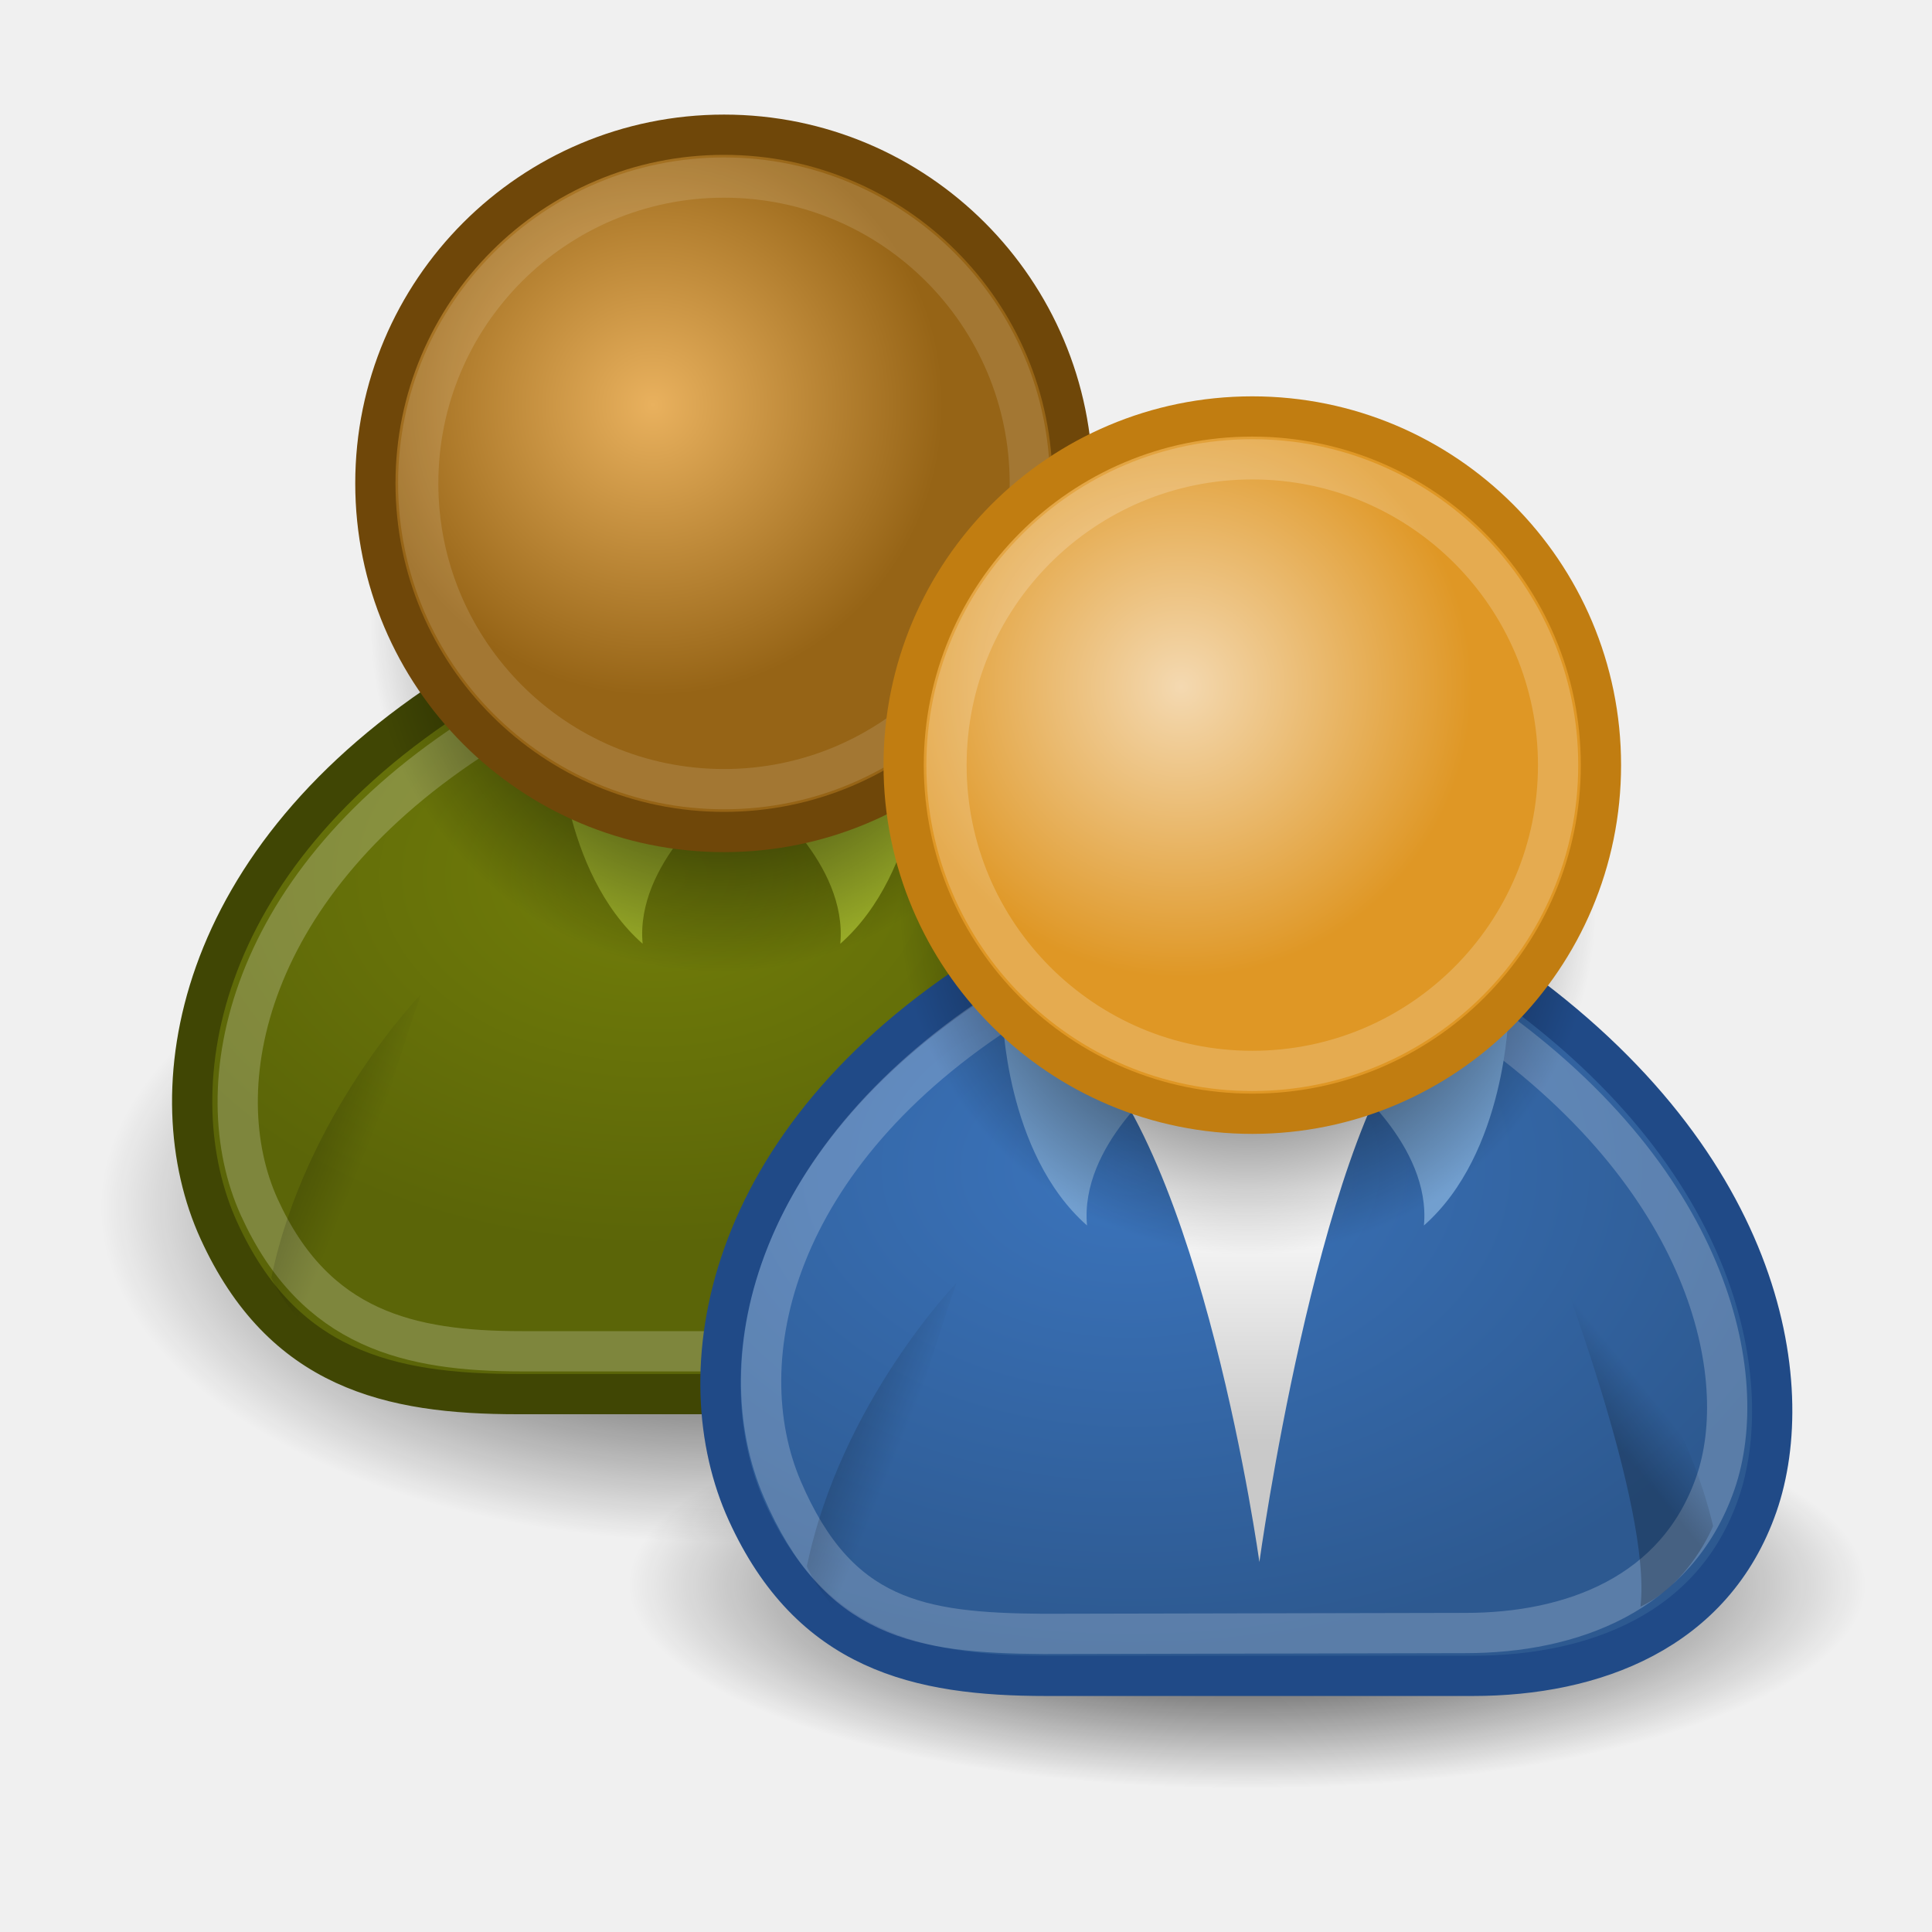
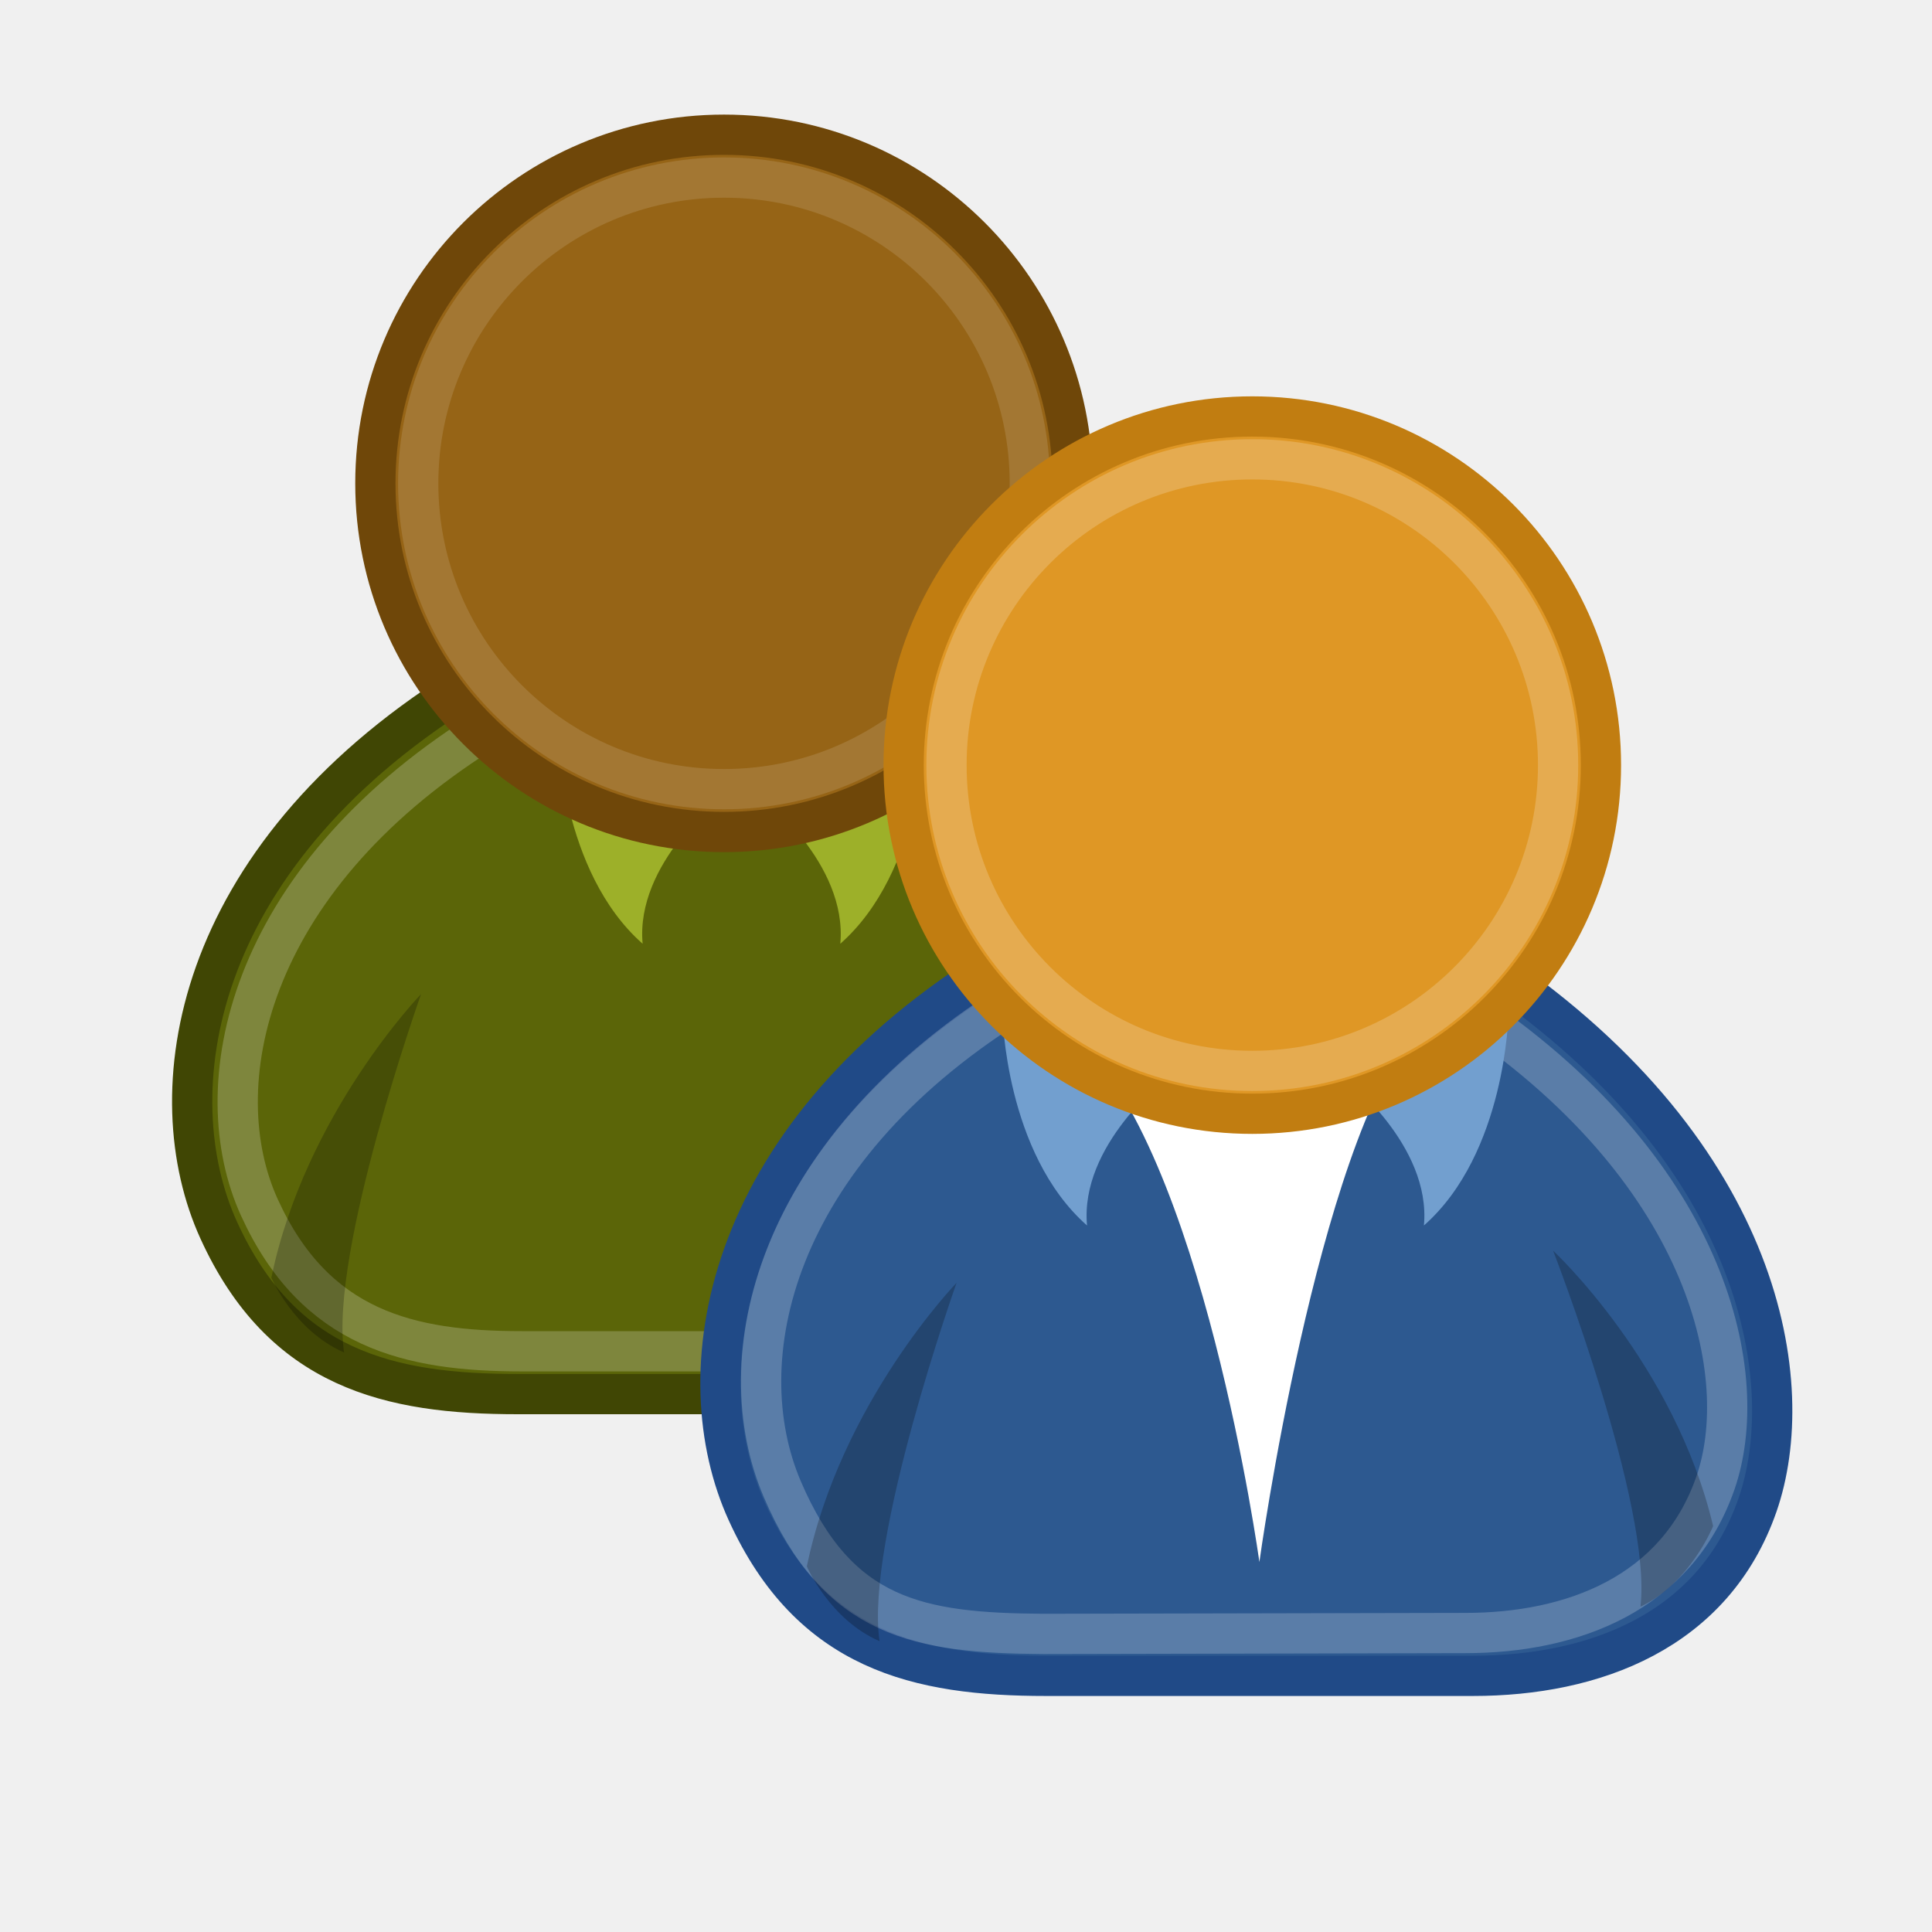
<svg xmlns="http://www.w3.org/2000/svg" xmlns:xlink="http://www.w3.org/1999/xlink" width="48px" height="48px" id="svg2108">
  <defs id="defs3">
    <linearGradient id="linearGradient4356">
      <stop style="stop-color:#000000;stop-opacity:1;" offset="0" id="stop4358" />
      <stop style="stop-color:#000000;stop-opacity:0;" offset="1" id="stop4360" />
    </linearGradient>
    <linearGradient id="linearGradient4344">
      <stop style="stop-color:#727e0a;stop-opacity:1;" offset="0" id="stop4346" />
      <stop style="stop-color:#5b6508;stop-opacity:1;" offset="1" id="stop4348" />
    </linearGradient>
    <linearGradient id="linearGradient4338">
      <stop id="stop4340" offset="0" style="stop-color:#e9b15e;stop-opacity:1;" />
      <stop id="stop4342" offset="1" style="stop-color:#966416;stop-opacity:1;" />
    </linearGradient>
    <linearGradient id="linearGradient4163">
      <stop style="stop-color:#3b74bc;stop-opacity:1;" offset="0" id="stop4165" />
      <stop style="stop-color:#2d5990;stop-opacity:1;" offset="1" id="stop4167" />
    </linearGradient>
    <linearGradient id="linearGradient3824">
      <stop style="stop-color:#ffffff;stop-opacity:1;" offset="0" id="stop3826" />
      <stop style="stop-color:#c9c9c9;stop-opacity:1;" offset="1" id="stop3828" />
    </linearGradient>
    <linearGradient id="linearGradient3816">
      <stop style="stop-color:#000000;stop-opacity:1;" offset="0" id="stop3818" />
      <stop style="stop-color:#000000;stop-opacity:0;" offset="1" id="stop3820" />
    </linearGradient>
    <linearGradient id="linearGradient3800">
      <stop style="stop-color:#f4d9b1;stop-opacity:1;" offset="0" id="stop3802" />
      <stop style="stop-color:#df9725;stop-opacity:1;" offset="1" id="stop3804" />
    </linearGradient>
-     <radialGradient xlink:href="#linearGradient3800" id="radialGradient3806" cx="29.345" cy="17.064" fx="29.345" fy="17.064" r="9.162" gradientUnits="userSpaceOnUse" />
-     <radialGradient xlink:href="#linearGradient3816" id="radialGradient3822" cx="31.113" cy="19.009" fx="31.113" fy="19.009" r="8.662" gradientUnits="userSpaceOnUse" />
-     <linearGradient xlink:href="#linearGradient3824" id="linearGradient3830" x1="30.936" y1="29.553" x2="30.936" y2="35.803" gradientUnits="userSpaceOnUse" />
-     <radialGradient xlink:href="#linearGradient4163" id="radialGradient4169" cx="28.09" cy="27.203" fx="28.09" fy="27.203" r="13.565" gradientTransform="matrix(1.297564,2.881172e-16,-1.964720e-16,0.884831,-8.358505,4.940469)" gradientUnits="userSpaceOnUse" />
-     <radialGradient xlink:href="#linearGradient3800" id="radialGradient4171" gradientUnits="userSpaceOnUse" cx="29.345" cy="17.064" fx="29.345" fy="17.064" r="9.162" gradientTransform="matrix(0.787998,3.877637e-16,-3.877637e-16,0.787998,6.221198,3.617627)" />
-     <linearGradient xlink:href="#linearGradient3824" id="linearGradient4175" gradientUnits="userSpaceOnUse" x1="30.936" y1="29.553" x2="30.936" y2="35.803" gradientTransform="translate(0.707108,0)" />
-     <radialGradient xlink:href="#linearGradient3816" id="radialGradient4179" gradientUnits="userSpaceOnUse" cx="31.113" cy="19.009" fx="31.113" fy="19.009" r="8.662" />
-     <linearGradient xlink:href="#linearGradient3824" id="linearGradient4326" gradientUnits="userSpaceOnUse" gradientTransform="translate(-12.41789,-7)" x1="30.936" y1="29.553" x2="30.936" y2="35.803" />
-     <radialGradient xlink:href="#linearGradient4338" id="radialGradient4328" gradientUnits="userSpaceOnUse" gradientTransform="matrix(0.787998,3.877637e-16,-3.877637e-16,0.787998,6.221198,3.617627)" cx="29.345" cy="17.064" fx="29.345" fy="17.064" r="9.162" />
-     <radialGradient xlink:href="#linearGradient3816" id="radialGradient4330" gradientUnits="userSpaceOnUse" cx="31.113" cy="19.009" fx="31.113" fy="19.009" r="8.662" />
-     <linearGradient xlink:href="#linearGradient3824" id="linearGradient4332" gradientUnits="userSpaceOnUse" x1="30.936" y1="29.553" x2="30.936" y2="35.803" gradientTransform="translate(-13.125,-7)" />
-     <radialGradient xlink:href="#linearGradient3816" id="radialGradient4336" gradientUnits="userSpaceOnUse" cx="31.113" cy="19.009" fx="31.113" fy="19.009" r="8.662" />
-     <radialGradient xlink:href="#linearGradient4344" id="radialGradient4350" cx="16.215" cy="19.836" fx="16.215" fy="19.836" r="13.565" gradientTransform="matrix(1,0,0,0.681917,0,8.233773)" gradientUnits="userSpaceOnUse" />
-     <linearGradient xlink:href="#linearGradient4356" id="linearGradient4362" x1="20.662" y1="35.818" x2="22.627" y2="36.218" gradientUnits="userSpaceOnUse" gradientTransform="matrix(0.983375,0.181588,-0.181588,0.983375,6.231716,-2.651466)" />
-     <linearGradient xlink:href="#linearGradient4356" id="linearGradient4366" gradientUnits="userSpaceOnUse" x1="22.687" y1="36.39" x2="21.408" y2="35.74" gradientTransform="matrix(-0.977685,0.210075,0.210075,0.977685,55.1096,-3.945209)" />
-     <linearGradient xlink:href="#linearGradient4356" id="linearGradient4372" gradientUnits="userSpaceOnUse" gradientTransform="matrix(0.983375,0.181588,-0.181588,0.983375,-7.07212,-9.82492)" x1="20.662" y1="35.818" x2="22.627" y2="36.218" />
-     <linearGradient xlink:href="#linearGradient4356" id="linearGradient4374" gradientUnits="userSpaceOnUse" gradientTransform="matrix(-0.977685,0.210075,0.210075,0.977685,41.80576,-11.11866)" x1="22.687" y1="36.39" x2="21.408" y2="35.74" />
-     <linearGradient xlink:href="#linearGradient4356" id="linearGradient1366" gradientUnits="userSpaceOnUse" gradientTransform="matrix(-0.977685,0.210075,0.210075,0.977685,41.80576,-11.11866)" x1="22.687" y1="36.39" x2="21.408" y2="35.74" />
-     <linearGradient xlink:href="#linearGradient4356" id="linearGradient1369" gradientUnits="userSpaceOnUse" gradientTransform="matrix(0.983375,0.181588,-0.181588,0.983375,-7.07212,-9.82492)" x1="20.662" y1="35.818" x2="22.627" y2="36.218" />
-     <linearGradient xlink:href="#linearGradient3824" id="linearGradient1372" gradientUnits="userSpaceOnUse" gradientTransform="translate(-12.41789,-7)" x1="30.936" y1="29.553" x2="30.936" y2="35.803" />
-     <radialGradient xlink:href="#linearGradient4344" id="radialGradient1381" gradientUnits="userSpaceOnUse" gradientTransform="matrix(1,0,0,0.681917,0,8.233773)" cx="16.215" cy="19.836" fx="16.215" fy="19.836" r="13.565" />
+     <radialGradient xlink:href="#linearGradient3800" id="radialGradient3806" cx="29.345" cy="17.064" fx="29.345" fy="17.064" r="9.162" />
+     <radialGradient xlink:href="#linearGradient3816" id="radialGradient3822" cx="31.113" cy="19.009" fx="31.113" fy="19.009" r="8.662" />
+     <linearGradient xlink:href="#linearGradient3824" id="linearGradient3830" x1="30.936" y1="29.553" x2="30.936" y2="35.803" />
+     <radialGradient xlink:href="#linearGradient4163" id="radialGradient4169" cx="28.09" cy="27.203" fx="28.09" fy="27.203" r="13.565" gradientTransform="matrix(1.297564,2.881172e-16,-1.964720e-16,0.884831,-8.358505,4.940469)" />
+     <radialGradient xlink:href="#linearGradient3800" id="radialGradient4171" cx="29.345" cy="17.064" fx="29.345" fy="17.064" r="9.162" gradientTransform="matrix(0.787998,3.877637e-16,-3.877637e-16,0.787998,6.221198,3.617627)" />
+     <linearGradient xlink:href="#linearGradient3824" id="linearGradient4175" x1="30.936" y1="29.553" x2="30.936" y2="35.803" gradientTransform="translate(0.707108,0)" />
+     <radialGradient xlink:href="#linearGradient3816" id="radialGradient4179" cx="31.113" cy="19.009" fx="31.113" fy="19.009" r="8.662" />
+     <linearGradient xlink:href="#linearGradient3824" id="linearGradient4326" gradientTransform="translate(-12.41789,-7)" x1="30.936" y1="29.553" x2="30.936" y2="35.803" />
+     <radialGradient xlink:href="#linearGradient4338" id="radialGradient4328" gradientTransform="matrix(0.787998,3.877637e-16,-3.877637e-16,0.787998,6.221198,3.617627)" cx="29.345" cy="17.064" fx="29.345" fy="17.064" r="9.162" />
+     <radialGradient xlink:href="#linearGradient3816" id="radialGradient4330" cx="31.113" cy="19.009" fx="31.113" fy="19.009" r="8.662" />
+     <linearGradient xlink:href="#linearGradient3824" id="linearGradient4332" x1="30.936" y1="29.553" x2="30.936" y2="35.803" gradientTransform="translate(-13.125,-7)" />
+     <radialGradient xlink:href="#linearGradient3816" id="radialGradient4336" cx="31.113" cy="19.009" fx="31.113" fy="19.009" r="8.662" />
+     <radialGradient xlink:href="#linearGradient4344" id="radialGradient4350" cx="16.215" cy="19.836" fx="16.215" fy="19.836" r="13.565" gradientTransform="matrix(1,0,0,0.681917,0,8.233773)" />
+     <linearGradient xlink:href="#linearGradient4356" id="linearGradient4362" x1="20.662" y1="35.818" x2="22.627" y2="36.218" gradientTransform="matrix(0.983375,0.181588,-0.181588,0.983375,6.231716,-2.651466)" />
+     <linearGradient xlink:href="#linearGradient4356" id="linearGradient4366" x1="22.687" y1="36.39" x2="21.408" y2="35.74" gradientTransform="matrix(-0.977685,0.210075,0.210075,0.977685,55.1096,-3.945209)" />
+     <linearGradient xlink:href="#linearGradient4356" id="linearGradient4372" gradientTransform="matrix(0.983375,0.181588,-0.181588,0.983375,-7.07212,-9.82492)" x1="20.662" y1="35.818" x2="22.627" y2="36.218" />
+     <linearGradient xlink:href="#linearGradient4356" id="linearGradient4374" gradientTransform="matrix(-0.977685,0.210075,0.210075,0.977685,41.80576,-11.11866)" x1="22.687" y1="36.39" x2="21.408" y2="35.74" />
+     <linearGradient xlink:href="#linearGradient4356" id="linearGradient1366" gradientTransform="matrix(-0.977685,0.210075,0.210075,0.977685,41.80576,-11.11866)" x1="22.687" y1="36.39" x2="21.408" y2="35.74" />
+     <linearGradient xlink:href="#linearGradient4356" id="linearGradient1369" gradientTransform="matrix(0.983375,0.181588,-0.181588,0.983375,-7.07212,-9.82492)" x1="20.662" y1="35.818" x2="22.627" y2="36.218" />
+     <linearGradient xlink:href="#linearGradient3824" id="linearGradient1372" gradientTransform="translate(-12.41789,-7)" x1="30.936" y1="29.553" x2="30.936" y2="35.803" />
+     <radialGradient xlink:href="#linearGradient4344" id="radialGradient1381" gradientTransform="matrix(1,0,0,0.681917,0,8.233773)" cx="16.215" cy="19.836" fx="16.215" fy="19.836" r="13.565" />
  </defs>
  <g id="layer1" style="display:inline">
    <path transform="matrix(1.77551,0,0,0.959183,-37.37822,11.77153)" style="opacity:1;color:#000000;fill:url(#radialGradient4336);fill-opacity:1;fill-rule:evenodd;stroke:none;stroke-width:1px;stroke-linecap:round;stroke-linejoin:round;marker:none;marker-start:none;marker-mid:none;marker-end:none;stroke-miterlimit:4;stroke-dasharray:none;stroke-dashoffset:0;stroke-opacity:1;visibility:visible;display:inline;overflow:visible" id="path4177" d="M 39.775 19.009 A 8.662 8.662 0 1 1  22.451,19.009 A 8.662 8.662 0 1 1  39.775 19.009 z" />
    <path style="opacity:1;color:#000000;fill:url(#radialGradient1381);fill-opacity:1;fill-rule:evenodd;stroke:#404604;stroke-width:1px;stroke-linecap:round;stroke-linejoin:round;marker:none;marker-start:none;marker-mid:none;marker-end:none;stroke-miterlimit:4;stroke-dasharray:none;stroke-dashoffset:0;stroke-opacity:1;visibility:visible;display:inline;overflow:visible" d="M 12.861,34.636 L 23.468,34.636 C 26.473,34.636 29.448,33.534 30.539,30.393 C 31.574,27.411 30.716,21.731 23.998,17.135 L 11.447,17.135 C 4.729,21.378 3.89,27.18 5.437,30.57 C 7.012,34.024 9.679,34.636 12.861,34.636 z " id="path2329" />
    <path id="path3812" d="M 17.932,19.787 C 17.932,19.787 15.781,21.447 15.966,23.447 C 13.925,21.647 13.867,18.196 13.867,18.196 L 17.932,19.787 z " style="opacity:1;color:#000000;fill:#9db029;fill-opacity:1;fill-rule:evenodd;stroke:none;stroke-width:1px;stroke-linecap:round;stroke-linejoin:round;marker:none;marker-start:none;marker-mid:none;marker-end:none;stroke-miterlimit:4;stroke-dasharray:none;stroke-dashoffset:0;stroke-opacity:1;visibility:visible;display:inline;overflow:visible" />
    <path id="path3838" d="M 12.967,33.572 L 23.283,33.572 C 25.923,33.572 28.536,32.604 29.494,29.845 C 30.404,27.225 29.4,22.237 23.499,18.199 L 11.974,18.199 C 6.074,21.926 5.086,27.023 6.445,30 C 7.829,33.034 10.172,33.572 12.967,33.572 z " style="opacity:0.215;color:#000000;fill:none;fill-opacity:1;fill-rule:evenodd;stroke:#ffffff;stroke-width:1px;stroke-linecap:round;stroke-linejoin:round;marker:none;marker-start:none;marker-mid:none;marker-end:none;stroke-miterlimit:4;stroke-dasharray:none;stroke-dashoffset:0;stroke-opacity:1;visibility:visible;display:inline;overflow:visible" />
    <path style="opacity:1;color:#000000;fill:#9db029;fill-opacity:1;fill-rule:evenodd;stroke:none;stroke-width:1px;stroke-linecap:round;stroke-linejoin:round;marker:none;marker-start:none;marker-mid:none;marker-end:none;stroke-miterlimit:4;stroke-dasharray:none;stroke-dashoffset:0;stroke-opacity:1;visibility:visible;display:inline;overflow:visible" d="M 18.911,19.787 C 18.911,19.787 21.062,21.447 20.877,23.447 C 22.918,21.647 22.977,18.196 22.977,18.196 L 18.911,19.787 z " id="path3810" />
    <path d="M 39.775 19.009 A 8.662 8.662 0 1 1  22.451,19.009 A 8.662 8.662 0 1 1  39.775 19.009 z" id="path3814" style="opacity:1;color:#000000;fill:url(#radialGradient4330);fill-opacity:1;fill-rule:evenodd;stroke:none;stroke-width:1px;stroke-linecap:round;stroke-linejoin:round;marker:none;marker-start:none;marker-mid:none;marker-end:none;stroke-miterlimit:4;stroke-dasharray:none;stroke-dashoffset:0;stroke-opacity:1;visibility:visible;display:inline;overflow:visible" transform="translate(-13.25,-3.5)" />
    <path style="opacity:1;color:#000000;fill:url(#radialGradient4328);fill-opacity:1;fill-rule:evenodd;stroke:#6f4709;stroke-width:1px;stroke-linecap:round;stroke-linejoin:round;marker:none;marker-start:none;marker-mid:none;marker-end:none;stroke-miterlimit:4;stroke-dasharray:none;stroke-dashoffset:0;stroke-opacity:1;visibility:visible;display:inline;overflow:visible" id="path2327" d="M 39.775 19.009 A 8.662 8.662 0 1 1  22.451,19.009 A 8.662 8.662 0 1 1  39.775 19.009 z" transform="translate(-13.125,-7)" />
    <path d="M 39.775 19.009 A 8.662 8.662 0 1 1  22.451,19.009 A 8.662 8.662 0 1 1  39.775 19.009 z" id="path3834" style="opacity:0.127;color:#000000;fill:none;fill-opacity:1;fill-rule:evenodd;stroke:#ffffff;stroke-width:1.14px;stroke-linecap:round;stroke-linejoin:round;marker:none;marker-start:none;marker-mid:none;marker-end:none;stroke-miterlimit:4;stroke-dasharray:none;stroke-dashoffset:0;stroke-opacity:1;visibility:visible;display:inline;overflow:visible" transform="matrix(0.877095,0,0,0.877095,-9.301073,-4.663733)" />
    <path style="opacity:1;color:#000000;fill:url(#linearGradient1372);fill-opacity:1;fill-rule:evenodd;stroke:none;stroke-width:1px;stroke-linecap:round;stroke-linejoin:round;marker:none;marker-start:none;marker-mid:none;marker-end:none;stroke-miterlimit:4;stroke-dasharray:none;stroke-dashoffset:0;stroke-opacity:1;visibility:visible;display:inline;overflow:visible" d="M 22.584,27.035 L 26.827,27.035 L 24.352,24.737 L 23.821,25.444 L 23.291,24.913 L 22.584,27.035 z " id="path4173" />
    <path style="opacity:0.228;color:#000000;fill:url(#linearGradient1369);fill-opacity:1;fill-rule:evenodd;stroke:none;stroke-width:1px;stroke-linecap:round;stroke-linejoin:round;marker:none;marker-start:none;marker-mid:none;marker-end:none;stroke-miterlimit:4;stroke-dasharray:none;stroke-dashoffset:0;stroke-opacity:1;visibility:visible;display:inline;overflow:visible" d="M 8.548,33.602 C 7.3,33.057 6.742,31.743 6.742,31.743 C 7.583,27.674 10.462,24.697 10.462,24.697 C 10.462,24.697 8.183,31.109 8.548,33.602 z " id="path4368" />
    <path id="path4370" d="M 27.454,32.743 C 28.685,32.162 29.258,30.741 29.258,30.741 C 28.299,26.698 25.282,23.898 25.282,23.898 C 25.282,23.898 27.746,30.241 27.454,32.743 z " style="opacity:0.228;color:#000000;fill:url(#linearGradient1366);fill-opacity:1;fill-rule:evenodd;stroke:none;stroke-width:1px;stroke-linecap:round;stroke-linejoin:round;marker:none;marker-start:none;marker-mid:none;marker-end:none;stroke-miterlimit:4;stroke-dasharray:none;stroke-dashoffset:0;stroke-opacity:1;visibility:visible;display:inline;overflow:visible" />
  </g>
  <g id="layer2" style="display:inline">
    <path transform="matrix(1.77551,0,0,0.583984,-24.25322,28.27856)" style="opacity:1;color:black;fill:url(#radialGradient4179);fill-opacity:1;fill-rule:evenodd;stroke:none;stroke-width:1px;stroke-linecap:round;stroke-linejoin:round;marker:none;marker-start:none;marker-mid:none;marker-end:none;stroke-miterlimit:4;stroke-dasharray:none;stroke-dashoffset:0;stroke-opacity:1;visibility:visible;display:inline;overflow:visible" id="path4306" d="M 39.775 19.009 A 8.662 8.662 0 1 1  22.451,19.009 A 8.662 8.662 0 1 1  39.775 19.009 z" />
    <path style="opacity:1;color:#000000;fill:url(#radialGradient4169);fill-opacity:1;fill-rule:evenodd;stroke:#204a87;stroke-width:1px;stroke-linecap:round;stroke-linejoin:round;marker:none;marker-start:none;marker-mid:none;marker-end:none;stroke-miterlimit:4;stroke-dasharray:none;stroke-dashoffset:0;stroke-opacity:1;visibility:visible;display:inline;overflow:visible" d="M 25.986,41.636 L 36.593,41.636 C 39.598,41.636 42.573,40.534 43.664,37.393 C 44.699,34.411 43.841,28.731 37.123,24.135 L 24.572,24.135 C 17.854,28.378 17.015,34.18 18.562,37.57 C 20.137,41.024 22.804,41.636 25.986,41.636 z " id="path4308" />
    <path style="opacity:1;color:#000000;fill:url(#linearGradient3830);fill-opacity:1;fill-rule:evenodd;stroke:none;stroke-width:1px;stroke-linecap:round;stroke-linejoin:round;marker:none;marker-start:none;marker-mid:none;marker-end:none;stroke-miterlimit:4;stroke-dasharray:none;stroke-dashoffset:0;stroke-opacity:1;visibility:visible;display:inline;overflow:visible" d="M 26.693,25.726 C 29.875,28.555 31.289,38.808 31.289,38.808 C 31.289,38.808 32.704,28.555 35.179,25.549 L 26.693,25.726 z " id="path4310" />
    <path id="path4312" d="M 28.973,26.787 C 28.973,26.787 26.821,28.447 27.007,30.447 C 24.966,28.647 24.907,25.196 24.907,25.196 L 28.973,26.787 z " style="opacity:1;color:#000000;fill:#729fcf;fill-opacity:1;fill-rule:evenodd;stroke:none;stroke-width:1px;stroke-linecap:round;stroke-linejoin:round;marker:none;marker-start:none;marker-mid:none;marker-end:none;stroke-miterlimit:4;stroke-dasharray:none;stroke-dashoffset:0;stroke-opacity:1;visibility:visible;display:inline;overflow:visible" />
    <path id="path4314" d="M 25.915,40.594 L 36.408,40.572 C 39.048,40.572 41.661,39.604 42.619,36.845 C 43.529,34.225 42.525,29.237 36.624,25.199 L 25.099,24.956 C 19.199,28.683 18.057,33.779 19.437,37 C 20.818,40.221 22.833,40.572 25.915,40.594 z " style="opacity:0.215;color:#000000;fill:none;fill-opacity:1;fill-rule:evenodd;stroke:#ffffff;stroke-width:1px;stroke-linecap:round;stroke-linejoin:round;marker:none;marker-start:none;marker-mid:none;marker-end:none;stroke-miterlimit:4;stroke-dasharray:none;stroke-dashoffset:0;stroke-opacity:1;visibility:visible;display:inline;overflow:visible" />
    <path style="opacity:1;color:#000000;fill:#729fcf;fill-opacity:1;fill-rule:evenodd;stroke:none;stroke-width:1px;stroke-linecap:round;stroke-linejoin:round;marker:none;marker-start:none;marker-mid:none;marker-end:none;stroke-miterlimit:4;stroke-dasharray:none;stroke-dashoffset:0;stroke-opacity:1;visibility:visible;display:inline;overflow:visible" d="M 33.411,26.787 C 33.411,26.787 35.562,28.447 35.377,30.447 C 37.418,28.647 37.477,25.196 37.477,25.196 L 33.411,26.787 z " id="path4316" />
    <path d="M 39.775 19.009 A 8.662 8.662 0 1 1  22.451,19.009 A 8.662 8.662 0 1 1  39.775 19.009 z" id="path4318" style="opacity:1;color:#000000;fill:url(#radialGradient3822);fill-opacity:1;fill-rule:evenodd;stroke:none;stroke-width:1px;stroke-linecap:round;stroke-linejoin:round;marker:none;marker-start:none;marker-mid:none;marker-end:none;stroke-miterlimit:4;stroke-dasharray:none;stroke-dashoffset:0;stroke-opacity:1;visibility:visible;display:inline;overflow:visible" transform="translate(-0.125,3.5)" />
    <path style="opacity:1;color:#000000;fill:url(#radialGradient4171);fill-opacity:1;fill-rule:evenodd;stroke:#c17d11;stroke-width:1px;stroke-linecap:round;stroke-linejoin:round;marker:none;marker-start:none;marker-mid:none;marker-end:none;stroke-miterlimit:4;stroke-dasharray:none;stroke-dashoffset:0;stroke-opacity:1;visibility:visible;display:inline;overflow:visible" id="path4320" d="M 39.775 19.009 A 8.662 8.662 0 1 1  22.451,19.009 A 8.662 8.662 0 1 1  39.775 19.009 z" />
    <path d="M 39.775 19.009 A 8.662 8.662 0 1 1  22.451,19.009 A 8.662 8.662 0 1 1  39.775 19.009 z" id="path4322" style="opacity:0.196;color:#000000;fill:none;fill-opacity:1;fill-rule:evenodd;stroke:#ffffff;stroke-width:1.14px;stroke-linecap:round;stroke-linejoin:round;marker:none;marker-start:none;marker-mid:none;marker-end:none;stroke-miterlimit:4;stroke-dasharray:none;stroke-dashoffset:0;stroke-opacity:1;visibility:visible;display:inline;overflow:visible" transform="matrix(0.877095,0,0,0.877095,3.823927,2.336267)" />
    <path style="opacity:0.228;color:#000000;fill:url(#linearGradient4362);fill-opacity:1;fill-rule:evenodd;stroke:none;stroke-width:1px;stroke-linecap:round;stroke-linejoin:round;marker:none;marker-start:none;marker-mid:none;marker-end:none;stroke-miterlimit:4;stroke-dasharray:none;stroke-dashoffset:0;stroke-opacity:1;visibility:visible;display:inline;overflow:visible" d="M 21.852,40.775 C 20.604,40.23 20.046,38.917 20.046,38.917 C 20.887,34.848 23.766,31.871 23.766,31.871 C 23.766,31.871 21.486,38.282 21.852,40.775 z " id="path4354" />
    <path id="path4364" d="M 40.757,39.917 C 41.989,39.336 42.562,37.915 42.562,37.915 C 41.603,33.872 38.586,31.072 38.586,31.072 C 38.586,31.072 41.05,37.414 40.757,39.917 z " style="opacity:0.228;color:#000000;fill:url(#linearGradient4366);fill-opacity:1;fill-rule:evenodd;stroke:none;stroke-width:1px;stroke-linecap:round;stroke-linejoin:round;marker:none;marker-start:none;marker-mid:none;marker-end:none;stroke-miterlimit:4;stroke-dasharray:none;stroke-dashoffset:0;stroke-opacity:1;visibility:visible;display:inline;overflow:visible" />
  </g>
</svg>
